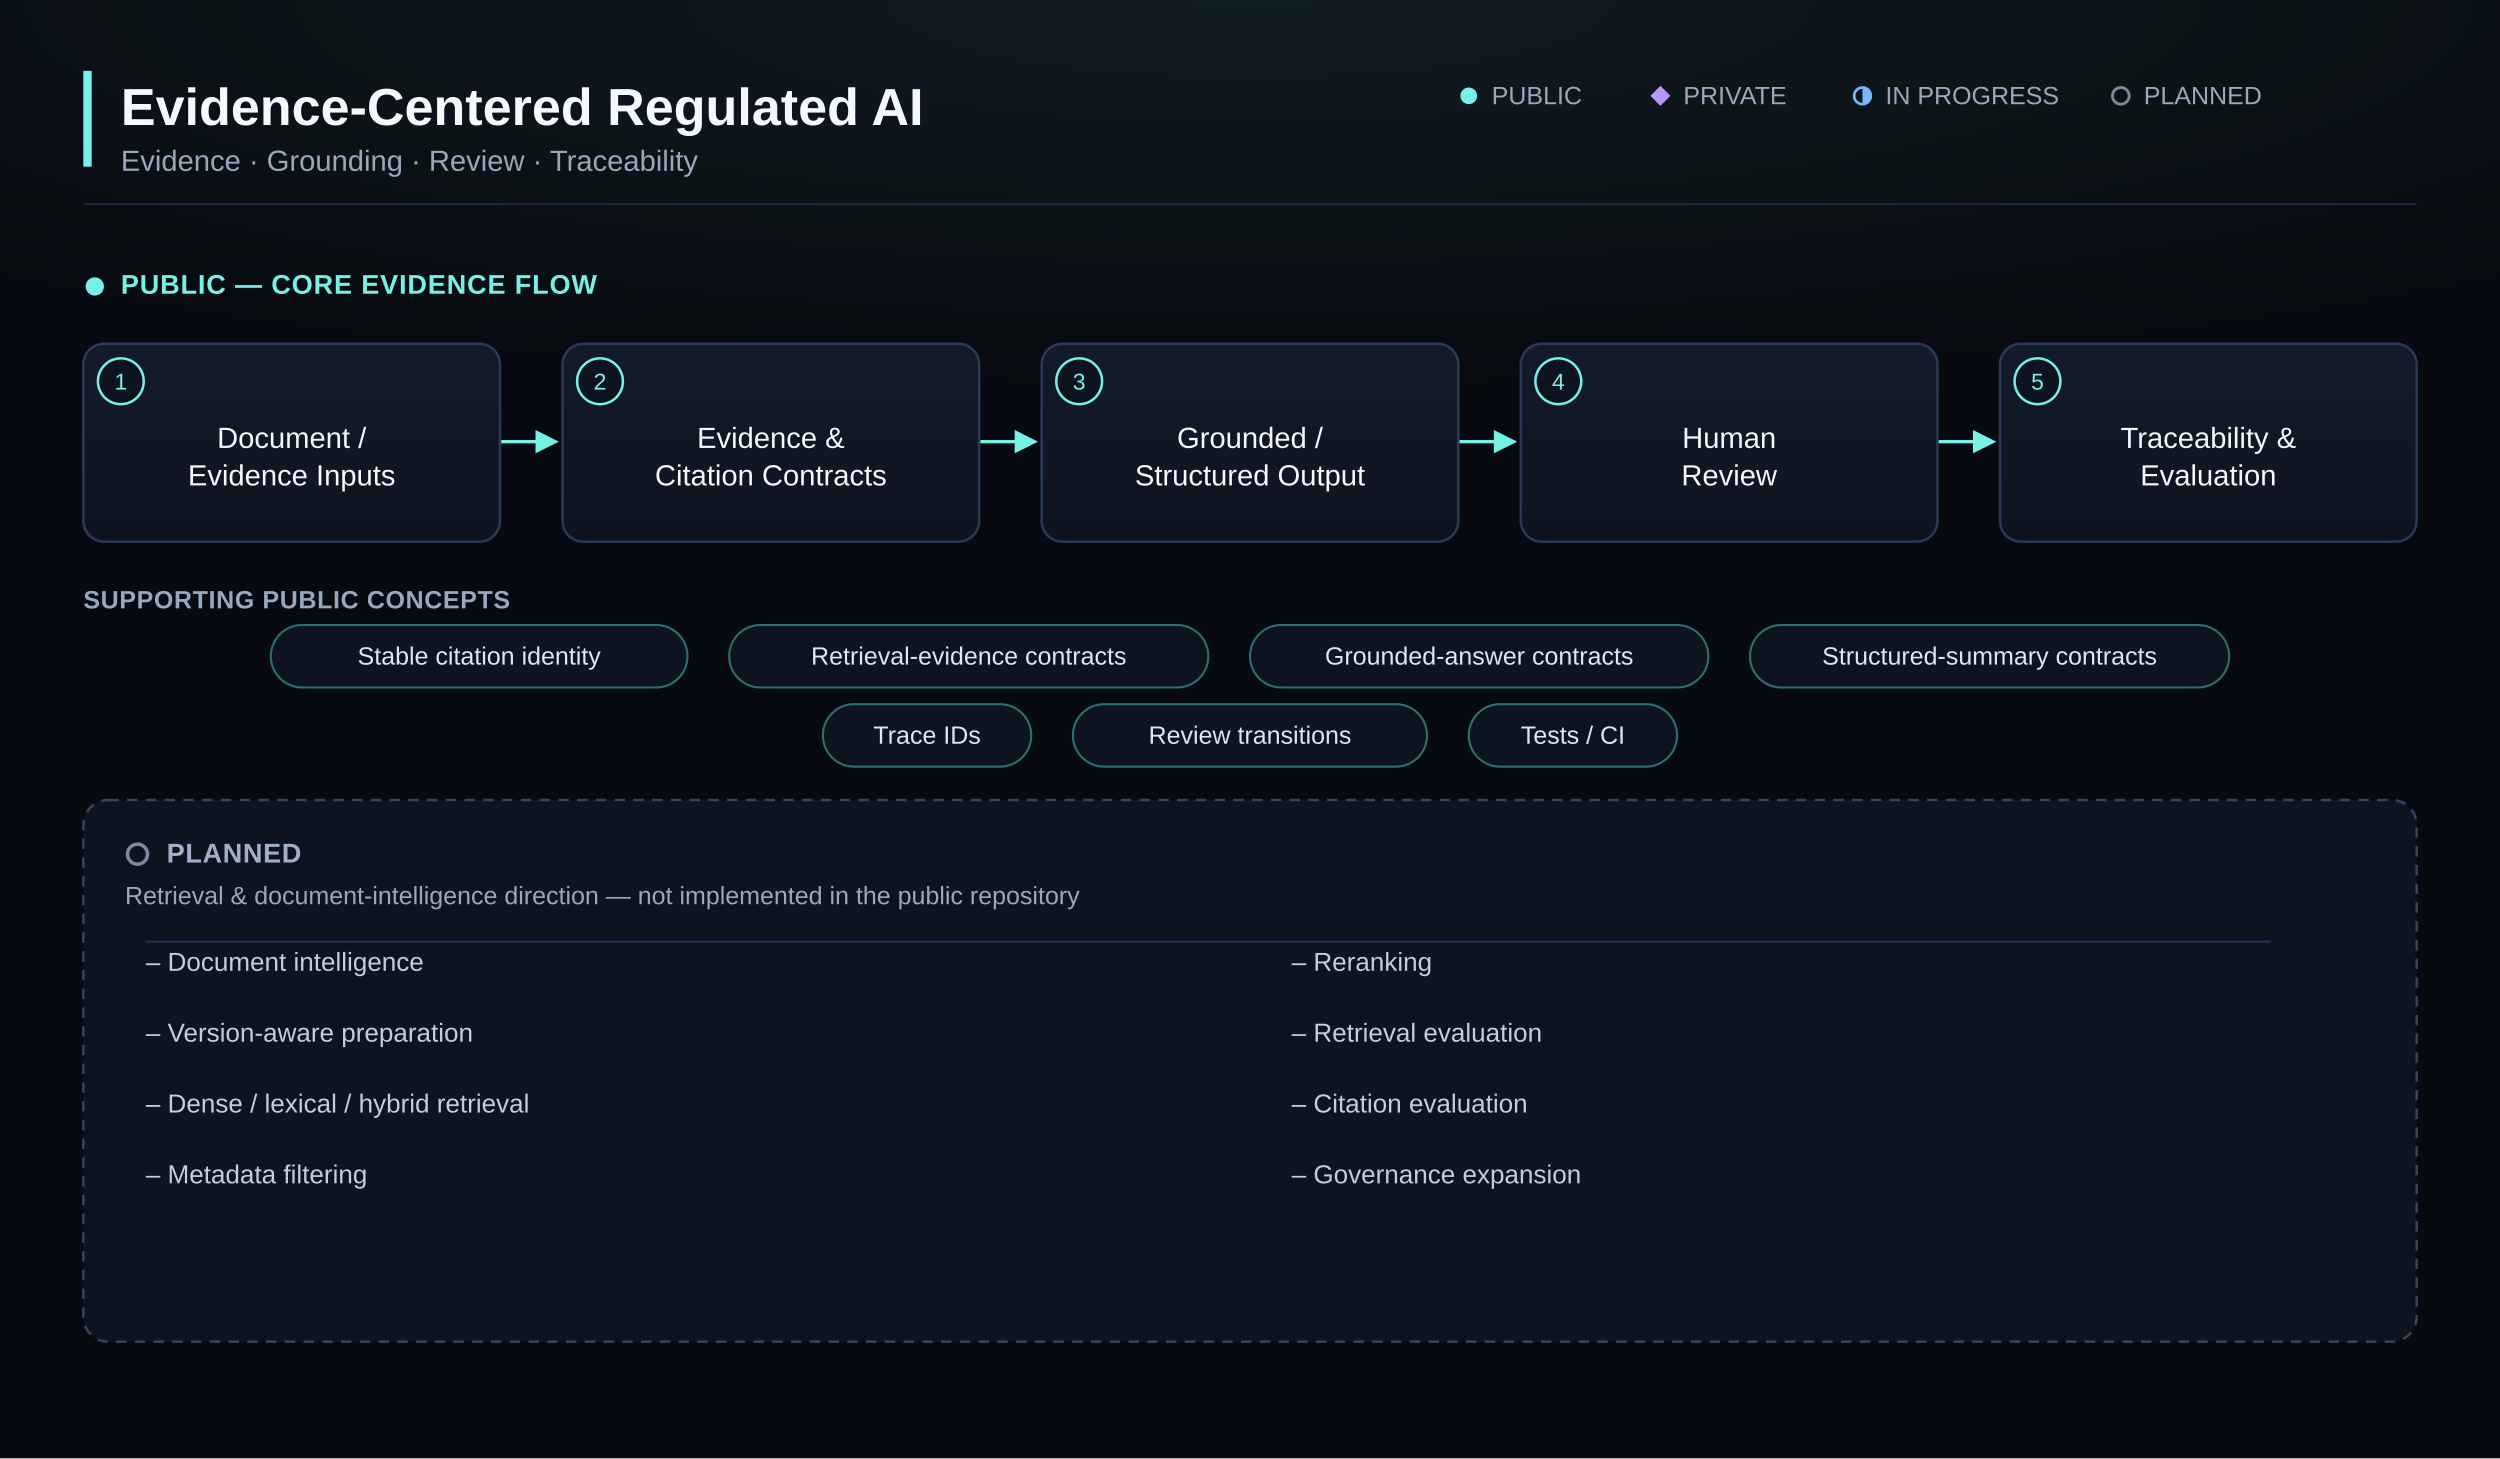
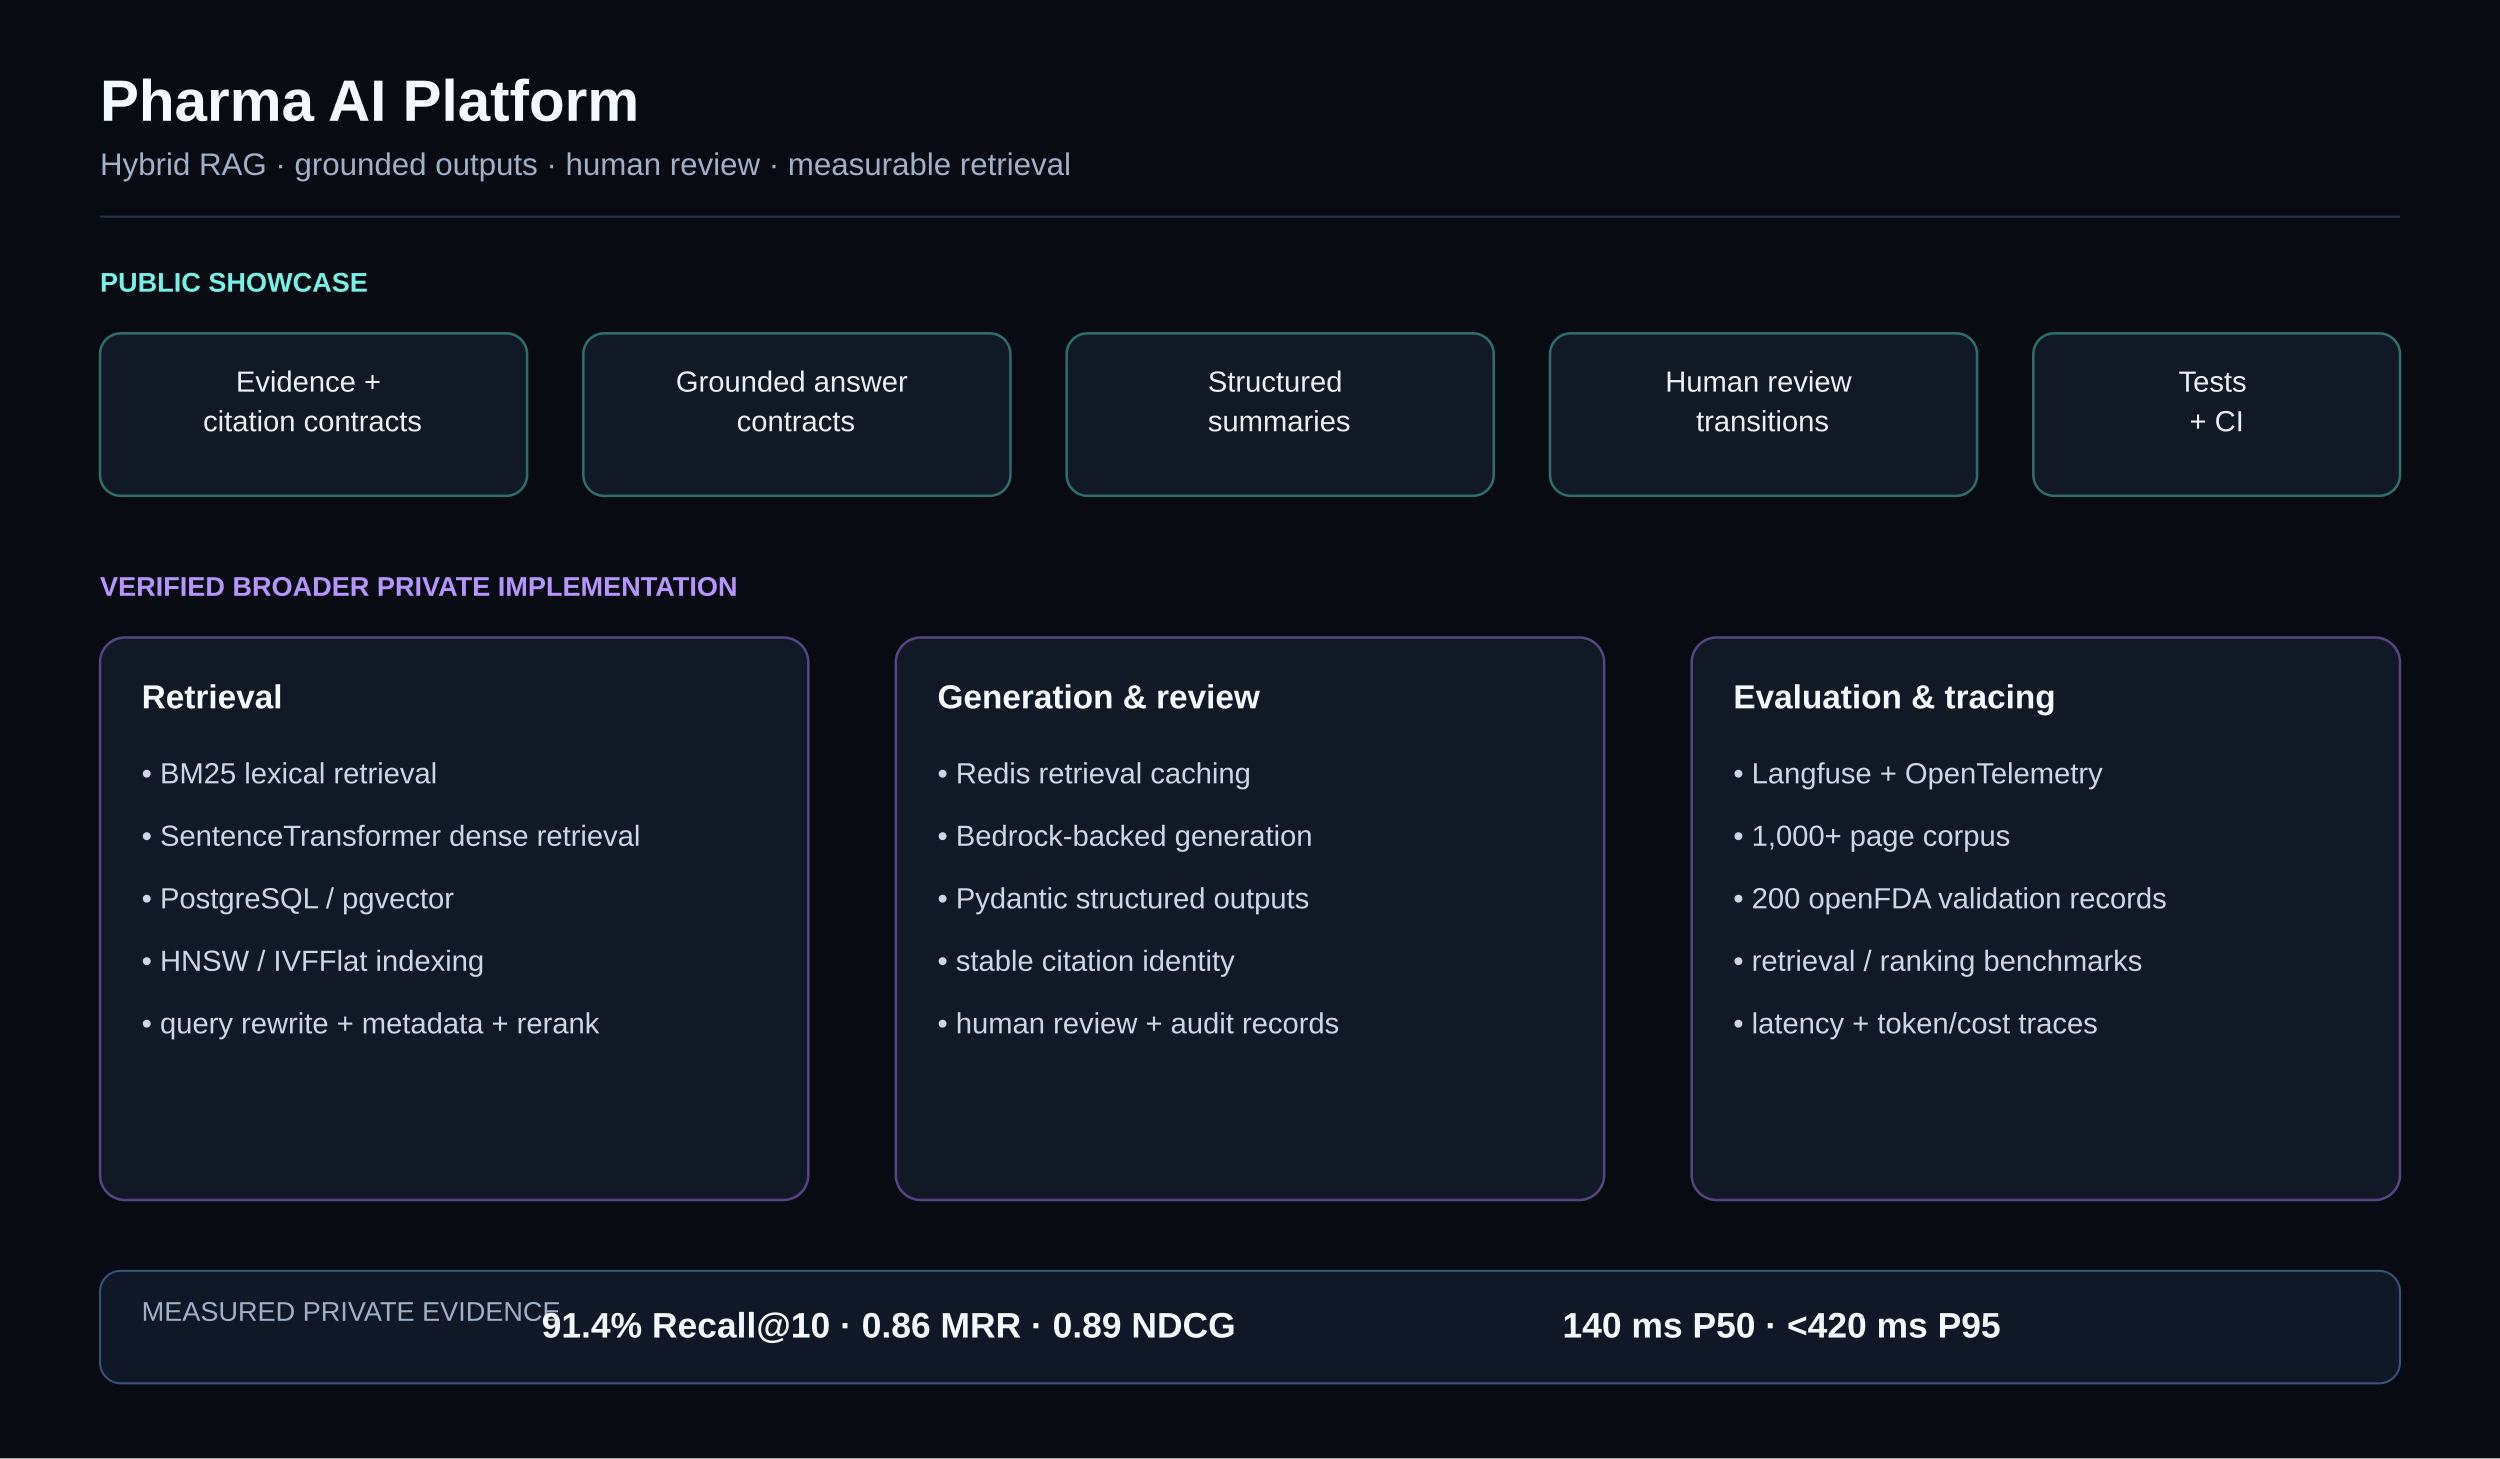
<svg xmlns="http://www.w3.org/2000/svg" viewBox="0 0 1200 700" width="100%" height="100%" font-family="Arial, Helvetica, sans-serif">
-   <defs>
-     <radialGradient id="glow2" cx="50%" cy="0%" r="75%">
-       <stop offset="0%" stop-color="#77f0e6" stop-opacity="0.08" />
-       <stop offset="100%" stop-color="#77f0e6" stop-opacity="0" />
-     </radialGradient>
-     <linearGradient id="panelFill2" x1="0" y1="0" x2="0" y2="1">
-       <stop offset="0%" stop-color="#131b2a" />
-       <stop offset="100%" stop-color="#0e141f" />
-     </linearGradient>
-     <symbol id="dotFull2" viewBox="0 0 10 10">
-       <circle cx="5" cy="5" r="4" fill="currentColor" />
-     </symbol>
-     <symbol id="dotDiamond2" viewBox="0 0 10 10">
-       <rect x="1.6" y="1.6" width="6.8" height="6.8" fill="currentColor" transform="rotate(45 5 5)" />
-     </symbol>
-     <symbol id="dotHalf2" viewBox="0 0 10 10">
-       <circle cx="5" cy="5" r="4" fill="none" stroke="currentColor" stroke-width="1.3" />
-       <path d="M5 1.3A3.7 3.7 0 0 1 5 8.7z" fill="currentColor" />
-     </symbol>
-     <symbol id="dotRing2" viewBox="0 0 10 10">
-       <circle cx="5" cy="5" r="4" fill="none" stroke="currentColor" stroke-width="1.4" />
-     </symbol>
-     <marker id="arrowTeal2" viewBox="0 0 10 10" refX="8" refY="5" markerWidth="7" markerHeight="7" orient="auto-start-reverse">
-       <path d="M0 0 L10 5 L0 10 z" fill="#77f0e6" />
-     </marker>
-   </defs>
-   <rect x="0" y="0" width="1200" height="700" fill="#070a10" />
-   <rect x="0" y="0" width="1200" height="260" fill="url(#glow2)" />
-   <rect x="40" y="34" width="4" height="46" fill="#77f0e6" />
-   <text x="58" y="60" font-size="25" font-weight="700" fill="#f4f8ff">Evidence-Centered Regulated AI</text>
-   <text x="58" y="82" font-size="14" fill="#98a8bd">Evidence · Grounding · Review · Traceability</text>
-   <g font-size="12" fill="#98a8bd">
-     <use href="#dotFull2" x="700" y="41" width="10" height="10" color="#77f0e6" />
-     <text x="716" y="50">PUBLIC</text>
-     <use href="#dotDiamond2" x="792" y="41" width="10" height="10" color="#b795ff" />
-     <text x="808" y="50">PRIVATE</text>
-     <use href="#dotHalf2" x="889" y="41" width="10" height="10" color="#76b8ff" />
-     <text x="905" y="50">IN PROGRESS</text>
-     <use href="#dotRing2" x="1013" y="41" width="10" height="10" color="#7c8aa0" />
-     <text x="1029" y="50">PLANNED</text>
+   <rect width="1200" height="700" fill="#080b12" />
+   <text x="48" y="58" font-size="28" font-weight="700" fill="#f4f8ff">Pharma AI Platform</text>
+   <text x="48" y="84" font-size="15" fill="#9fb0c8">Hybrid RAG · grounded outputs · human review · measurable retrieval</text>
+   <line x1="48" y1="104" x2="1152" y2="104" stroke="#24324a" />
+   <text x="48" y="140" font-size="13" font-weight="700" fill="#77f0e6">PUBLIC SHOWCASE</text>
+   <g fill="#111927" stroke="#2f6f6b" stroke-width="1.2">
+     <rect x="48" y="160" width="205" height="78" rx="10" />
+     <rect x="280" y="160" width="205" height="78" rx="10" />
+     <rect x="512" y="160" width="205" height="78" rx="10" />
+     <rect x="744" y="160" width="205" height="78" rx="10" />
+     <rect x="976" y="160" width="176" height="78" rx="10" />
  </g>
-   <line x1="40" y1="98" x2="1160" y2="98" stroke="#1c2740" stroke-width="1" />
-   <use href="#dotFull2" x="40" y="132" width="11" height="11" color="#77f0e6" />
-   <text x="58" y="141" font-size="13" font-weight="700" fill="#77f0e6" letter-spacing="0.4">PUBLIC — CORE EVIDENCE FLOW</text>
-   <g>
-     <line x1="240" y1="212" x2="266" y2="212" stroke="#77f0e6" stroke-width="1.6" marker-end="url(#arrowTeal2)" />
-     <line x1="470" y1="212" x2="496" y2="212" stroke="#77f0e6" stroke-width="1.6" marker-end="url(#arrowTeal2)" />
-     <line x1="700" y1="212" x2="726" y2="212" stroke="#77f0e6" stroke-width="1.6" marker-end="url(#arrowTeal2)" />
-     <line x1="930" y1="212" x2="956" y2="212" stroke="#77f0e6" stroke-width="1.6" marker-end="url(#arrowTeal2)" />
+   <g fill="#e8f0fa" font-size="14" text-anchor="middle">
+     <text x="150" y="188">
+       <tspan x="150">Evidence +</tspan>
+       <tspan x="150" dy="19">citation contracts</tspan>
+     </text>
+     <text x="382" y="188">
+       <tspan x="382">Grounded answer</tspan>
+       <tspan x="382" dy="19">contracts</tspan>
+     </text>
+     <text x="614" y="188">
+       <tspan x="614">Structured</tspan>
+       <tspan x="614" dy="19">summaries</tspan>
+     </text>
+     <text x="846" y="188">
+       <tspan x="846">Human review</tspan>
+       <tspan x="846" dy="19">transitions</tspan>
+     </text>
+     <text x="1064" y="188">
+       <tspan x="1064">Tests</tspan>
+       <tspan x="1064" dy="19">+ CI</tspan>
+     </text>
  </g>
-   <g font-size="14" fill="#f4f8ff">
-     <rect x="40" y="165" width="200" height="95" rx="10" fill="url(#panelFill2)" stroke="#2a3a56" stroke-width="1.2" />
-     <circle cx="58" cy="183" r="11" fill="#0e141f" stroke="#77f0e6" stroke-width="1.2" />
-     <text x="58" y="187" font-size="11" text-anchor="middle" fill="#77f0e6">1</text>
-     <text x="140" y="215" text-anchor="middle">Document /</text>
-     <text x="140" y="233" text-anchor="middle">Evidence Inputs</text>
-     <rect x="270" y="165" width="200" height="95" rx="10" fill="url(#panelFill2)" stroke="#2a3a56" stroke-width="1.2" />
-     <circle cx="288" cy="183" r="11" fill="#0e141f" stroke="#77f0e6" stroke-width="1.2" />
-     <text x="288" y="187" font-size="11" text-anchor="middle" fill="#77f0e6">2</text>
-     <text x="370" y="215" text-anchor="middle">Evidence &amp;</text>
-     <text x="370" y="233" text-anchor="middle">Citation Contracts</text>
-     <rect x="500" y="165" width="200" height="95" rx="10" fill="url(#panelFill2)" stroke="#2a3a56" stroke-width="1.2" />
-     <circle cx="518" cy="183" r="11" fill="#0e141f" stroke="#77f0e6" stroke-width="1.2" />
-     <text x="518" y="187" font-size="11" text-anchor="middle" fill="#77f0e6">3</text>
-     <text x="600" y="215" text-anchor="middle">Grounded /</text>
-     <text x="600" y="233" text-anchor="middle">Structured Output</text>
-     <rect x="730" y="165" width="200" height="95" rx="10" fill="url(#panelFill2)" stroke="#2a3a56" stroke-width="1.2" />
-     <circle cx="748" cy="183" r="11" fill="#0e141f" stroke="#77f0e6" stroke-width="1.2" />
-     <text x="748" y="187" font-size="11" text-anchor="middle" fill="#77f0e6">4</text>
-     <text x="830" y="215" text-anchor="middle">Human</text>
-     <text x="830" y="233" text-anchor="middle">Review</text>
-     <rect x="960" y="165" width="200" height="95" rx="10" fill="url(#panelFill2)" stroke="#2a3a56" stroke-width="1.2" />
-     <circle cx="978" cy="183" r="11" fill="#0e141f" stroke="#77f0e6" stroke-width="1.2" />
-     <text x="978" y="187" font-size="11" text-anchor="middle" fill="#77f0e6">5</text>
-     <text x="1060" y="215" text-anchor="middle">Traceability &amp;</text>
-     <text x="1060" y="233" text-anchor="middle">Evaluation</text>
+   <text x="48" y="286" font-size="13" font-weight="700" fill="#b795ff">VERIFIED BROADER PRIVATE IMPLEMENTATION</text>
+   <g fill="#111927" stroke="#554681" stroke-width="1.2">
+     <rect x="48" y="306" width="340" height="270" rx="12" />
+     <rect x="430" y="306" width="340" height="270" rx="12" />
+     <rect x="812" y="306" width="340" height="270" rx="12" />
  </g>
-   <text x="40" y="292" font-size="12" font-weight="700" fill="#98a8bd" letter-spacing="0.3">SUPPORTING PUBLIC CONCEPTS</text>
-   <g font-size="12" fill="#dce6f5">
-     <rect x="130" y="300" width="200" height="30" rx="15" fill="#0e141f" stroke="#2f6f6b" stroke-width="1" />
-     <text x="230" y="319" text-anchor="middle">Stable citation identity</text>
-     <rect x="350" y="300" width="230" height="30" rx="15" fill="#0e141f" stroke="#2f6f6b" stroke-width="1" />
-     <text x="465" y="319" text-anchor="middle">Retrieval-evidence contracts</text>
-     <rect x="600" y="300" width="220" height="30" rx="15" fill="#0e141f" stroke="#2f6f6b" stroke-width="1" />
-     <text x="710" y="319" text-anchor="middle">Grounded-answer contracts</text>
-     <rect x="840" y="300" width="230" height="30" rx="15" fill="#0e141f" stroke="#2f6f6b" stroke-width="1" />
-     <text x="955" y="319" text-anchor="middle">Structured-summary contracts</text>
-     <rect x="395" y="338" width="100" height="30" rx="15" fill="#0e141f" stroke="#2f6f6b" stroke-width="1" />
-     <text x="445" y="357" text-anchor="middle">Trace IDs</text>
-     <rect x="515" y="338" width="170" height="30" rx="15" fill="#0e141f" stroke="#2f6f6b" stroke-width="1" />
-     <text x="600" y="357" text-anchor="middle">Review transitions</text>
-     <rect x="705" y="338" width="100" height="30" rx="15" fill="#0e141f" stroke="#2f6f6b" stroke-width="1" />
-     <text x="755" y="357" text-anchor="middle">Tests / CI</text>
+   <g fill="#f4f8ff" font-size="16" font-weight="700">
+     <text x="68" y="340">Retrieval</text>
+     <text x="450" y="340">Generation &amp; review</text>
+     <text x="832" y="340">Evaluation &amp; tracing</text>
  </g>
-   <rect x="40" y="384" width="1120" height="260" rx="12" fill="#0e141f" stroke="#33445e" stroke-width="1.2" stroke-dasharray="5 4" />
-   <use href="#dotRing2" x="60" y="404" width="12" height="12" color="#7c8aa0" />
-   <text x="80" y="414" font-size="13" font-weight="700" fill="#9fb0c8" letter-spacing="0.3">PLANNED</text>
-   <text x="60" y="434" font-size="12" fill="#98a8bd">Retrieval &amp; document-intelligence direction — not implemented in the public repository</text>
-   <g font-size="12.5" fill="#c3cedd">
-     <text x="70" y="466">– Document intelligence</text>
-     <text x="70" y="500">– Version-aware preparation</text>
-     <text x="70" y="534">– Dense / lexical / hybrid retrieval</text>
-     <text x="70" y="568">– Metadata filtering</text>
-     <text x="620" y="466">– Reranking</text>
-     <text x="620" y="500">– Retrieval evaluation</text>
-     <text x="620" y="534">– Citation evaluation</text>
-     <text x="620" y="568">– Governance expansion</text>
+   <g fill="#cbd7e6" font-size="14">
+     <text x="68" y="376">• BM25 lexical retrieval</text>
+     <text x="68" y="406">• SentenceTransformer dense retrieval</text>
+     <text x="68" y="436">• PostgreSQL / pgvector</text>
+     <text x="68" y="466">• HNSW / IVFFlat indexing</text>
+     <text x="68" y="496">• query rewrite + metadata + rerank</text>
+     <text x="450" y="376">• Redis retrieval caching</text>
+     <text x="450" y="406">• Bedrock-backed generation</text>
+     <text x="450" y="436">• Pydantic structured outputs</text>
+     <text x="450" y="466">• stable citation identity</text>
+     <text x="450" y="496">• human review + audit records</text>
+     <text x="832" y="376">• Langfuse + OpenTelemetry</text>
+     <text x="832" y="406">• 1,000+ page corpus</text>
+     <text x="832" y="436">• 200 openFDA validation records</text>
+     <text x="832" y="466">• retrieval / ranking benchmarks</text>
+     <text x="832" y="496">• latency + token/cost traces</text>
  </g>
-   <line x1="70" y1="452" x2="1090" y2="452" stroke="#22304a" stroke-width="1" />
+   <rect x="48" y="610" width="1104" height="54" rx="10" fill="#101827" stroke="#38527a" />
+   <text x="68" y="634" font-size="13" fill="#9fb0c8">MEASURED PRIVATE EVIDENCE</text>
+   <text x="260" y="642" font-size="17" font-weight="700" fill="#f4f8ff">91.4% Recall@10 · 0.86 MRR · 0.89 NDCG</text>
+   <text x="750" y="642" font-size="17" font-weight="700" fill="#f4f8ff">140 ms P50 · &lt;420 ms P95</text>
</svg>
